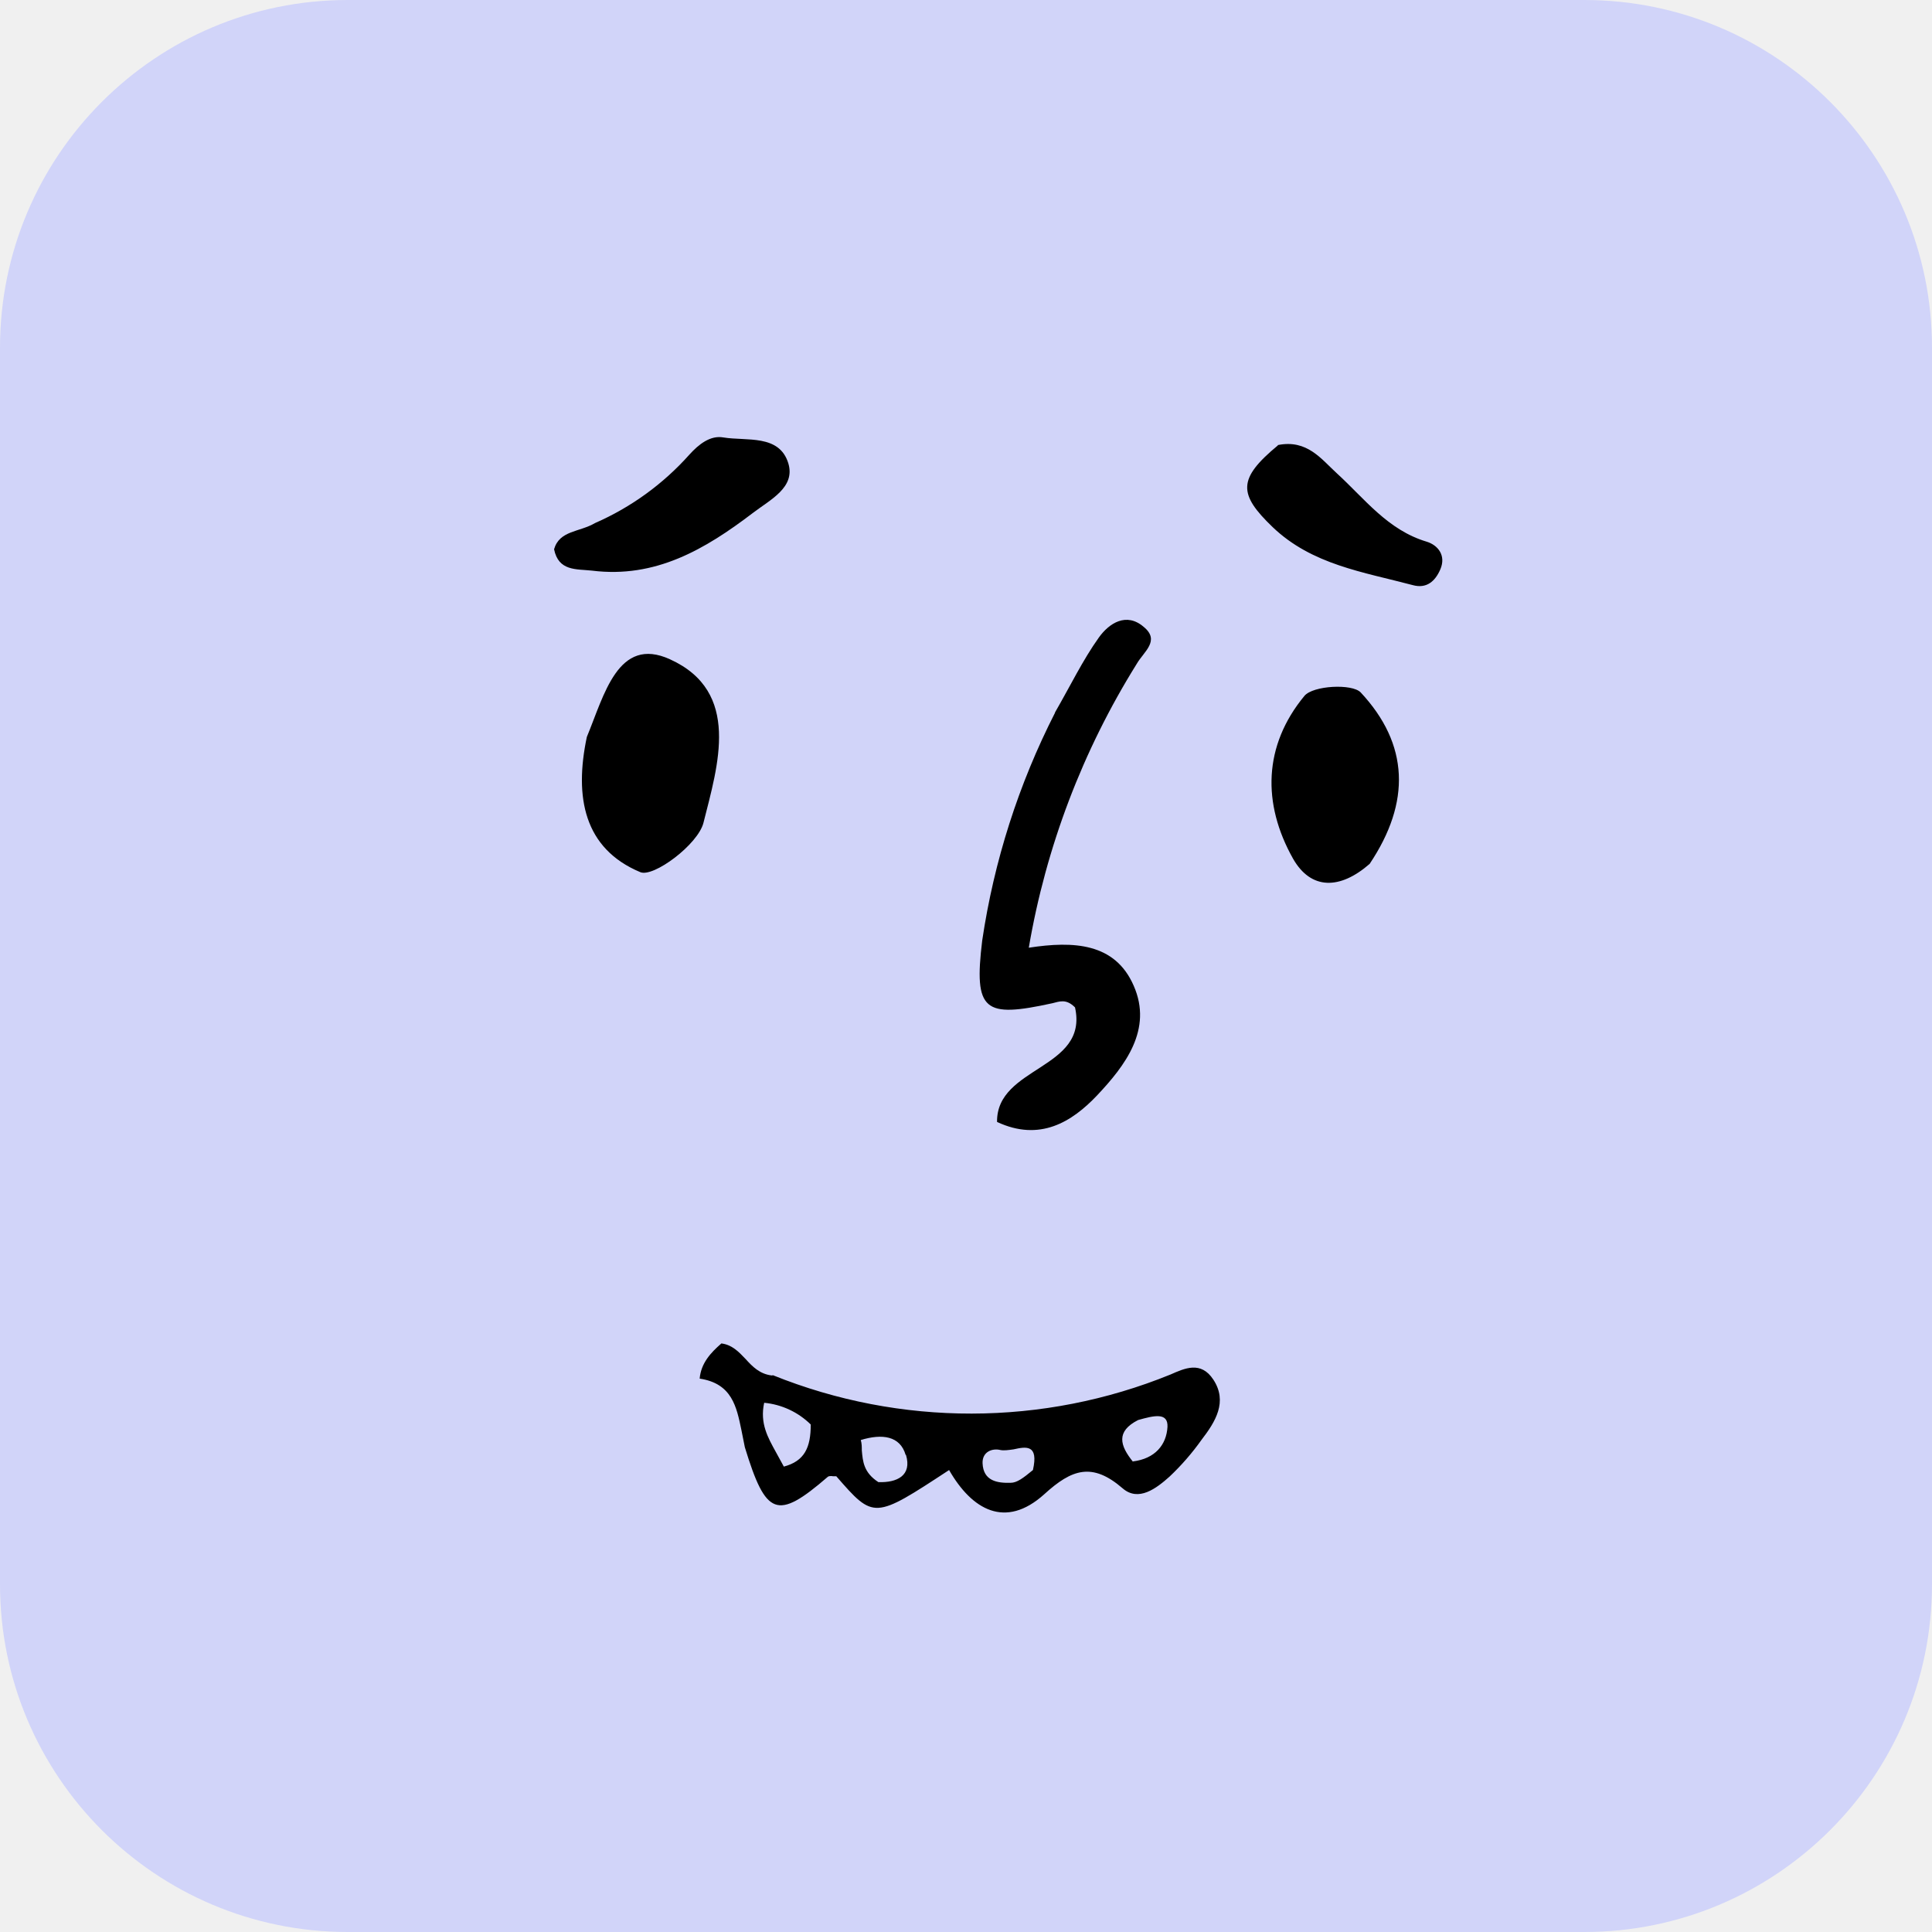
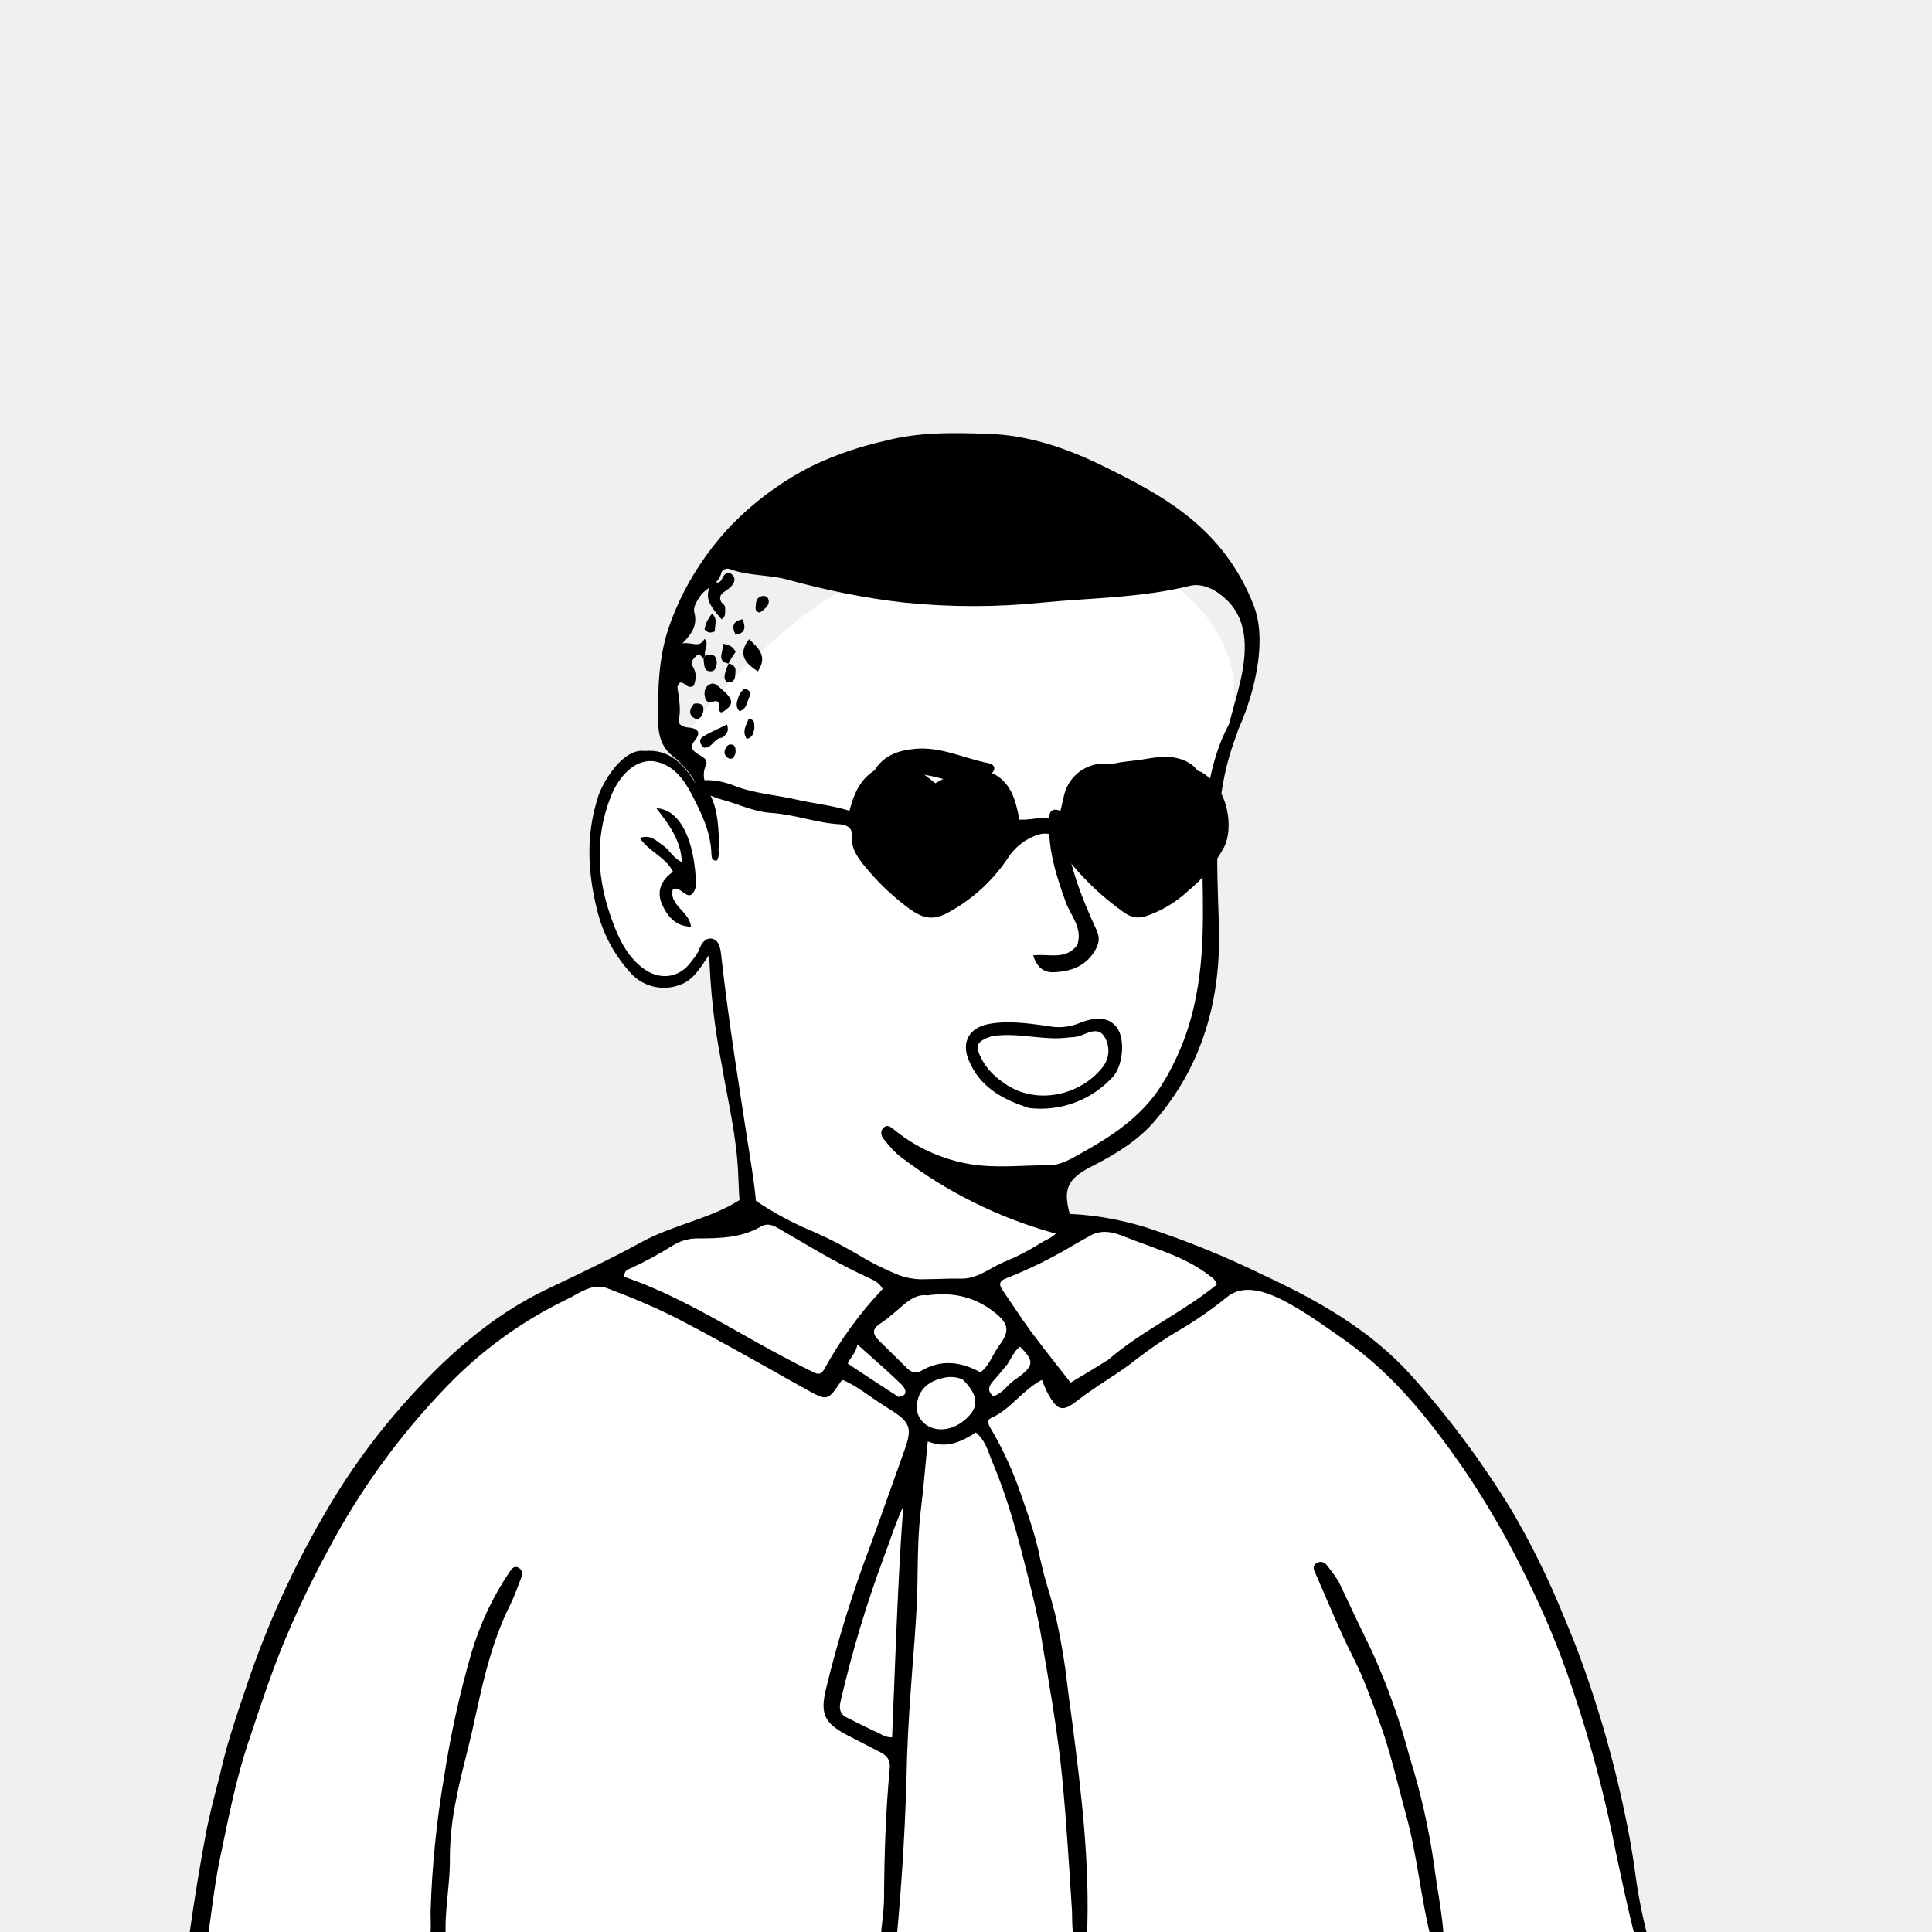
- <svg xmlns="http://www.w3.org/2000/svg" viewBox="0 0 560 560" fill="none" shape-rendering="auto">
-   <mask id="viewboxMask">
-     <rect width="560" height="560" rx="100.8" ry="100.8" x="0" y="0" fill="#fff" />
-   </mask>
-   <g mask="url(#viewboxMask)">
-     <rect fill="#d1d4f9" width="560" height="560" x="0" y="0" />
-     <g transform="translate(136 328)">
-       <path fill-rule="evenodd" clip-rule="evenodd" d="M88 70.6a153.5 153.5 0 0 0 115.3-.2c4.1-1.8 8.8-4 12.4 1.5 4.2 6.4.6 12.2-3.4 17.4A71.8 71.8 0 0 1 203 100c-3.8 3.4-9 7.4-13.6 3.4-8.8-7.6-14.7-5.6-22.7 1.7-11.3 10.2-21 4.5-27.6-7-21.8 14.3-21.8 14.3-32.7 1.8h-.9c-.6-.1-1.3-.1-1.6.2-14.7 12.7-17.9 11.3-24-8.6l-1-5c-1.4-6.7-2.7-13.5-12.1-14.9.4-4.5 3.2-7.5 6.3-10.2 3.1.4 5 2.4 7 4.5 2 2.2 4.1 4.4 7.7 4.8Zm11 14.3a22.3 22.3 0 0 0-13.5-6.3c-1.3 6 1.1 10.1 3.4 14.3l2.3 4.2c6-1.6 7.8-5.5 7.8-12.2Zm27.6 8.8c1.8 6-2.6 8.1-8 7.9-4.3-2.8-4.5-6-4.8-9.2 0-1 0-2-.3-3 6.2-1.9 11.4-1.2 13 4.3Zm36.8 4.4c1.7-7.5-2-6.8-5.6-6-1.4.2-2.8.4-3.8.2-2.4-.6-5.3.5-5.2 3.8.2 5.2 4.3 5.8 8.1 5.7 1.9 0 3.7-1.4 6.5-3.7Zm29-2.4c-3.8-4.7-5-8.8 1.5-12.1 4.6-1.3 8.7-2.3 8.5 2-.3 5.2-3.6 9.2-10 10Z" fill="#000" />
+ <svg xmlns="http://www.w3.org/2000/svg" viewBox="0 0 1744 1744" fill="none" shape-rendering="auto" aria-hidden="true">
+   <defs>
+     <g id="head-variant01-c495aa34">
+       <path d="M553 723.7c-99 297-363.7 388.6-503.6 19.8-19.3-50.7 31-69.5 66.2-91.9 24.1-15.3 36.8-28.5 35.3-42.2C144 545 114 365.6 114 365.6l-3-5.8s.7-1.6-2.2 1.2c-3 3-9.9 34.2-37 34.2-24.5 0-49.2-10.9-61-86.3C6.3 281.6 8.7 210 39 197c12.5-5.3 24-7.2 35.2-.8s-13-22 112-126C267.5 2.4 395.8-7.5 447.6 4S551 40.8 574 94.5c27.8 65-25.9 114.3-14 262.5-2.2 53.6.8 171.2-146.6 210.6-28 7.5-19.3 48.4 22.7 58.4 67 21 117 72.3 117 97.9" fill="#ffffff" />
+       <path d="M7.6 228.9c5.2-16.1 23.7-44.7 42.2-42C71.7 185 83.8 198 94 213a140 140 0 0 1 22.4 61.5c.5 3.7 1 7.6-1.2 11.3-4.5.6-4.9-3-5-5.6-.5-20.7-9.7-38.7-18.9-56.1-6.6-12.5-16.2-24.6-31.4-27.6-17.2-3.5-33 12-40.8 32.2-14.5 37.6-12 74.6 1.4 111 5.8 15.9 13.1 32.1 27.8 43.2 14.8 11.3 32.7 9.3 43.6-5.7 2.5-3.4 5.6-6.7 7-10.6 2.1-5.7 5.4-11 11.3-10.3 6.8 1 8 8.3 8.7 14C126.2 436 137 501 147 566c2.6 17.1 5.6 41.7 3.6 52.1-.7 3.7 0 7-4.5 7.8-4.9.7-7-2.1-7.7-6.5-2.3-17-3-23.6-4-49.6-1.2-34.3-9.6-68-15.3-102a604 604 0 0 1-10.9-97c-8.5 12.7-14.8 23.3-26.5 27.2a40.5 40.5 0 0 1-46.1-12.6 128 128 0 0 1-28.8-55.8c-8.4-34-9.9-67.1.9-100.6m572.7-71.5c6.5 4.4 5.7 10 3.7 15.2-21.6 55.7-17.6 113.8-15.8 171.6 2.1 66.4-14.5 126.8-58.7 177.5-15.4 17.6-35.8 29.8-56.5 40.3-21.4 11-25.9 20.1-19.2 43.6 1.3 4.7 4.4 9.6-.2 14.4s-9.8 3.1-15.4 1.7a406 406 0 0 1-137-68.3c-6-4.5-11-10.6-15.8-16.5-2.5-3-3-7.8.5-10.4 3.7-2.9 6.4.1 9.8 2.7A146 146 0 0 0 352 561c21 2.1 41.5-.2 62.3-.1 11.5 0 20.6-5.9 29.5-10.8 27.8-15.5 54.3-32.8 72.2-60.7a230 230 0 0 0 31.6-80.9c9.6-48 5.3-96.6 5.5-146.2 4.2-36.9 8.1-72.7 27.3-104.8M60.6 238.6c21 1 34.7 28 35.8 70.3-6 18.8-12.8-1-21 2.7-4 14.5 15.1 20 16.3 34-14-.6-21.1-9.3-25.9-19.8-5.5-12.2-1-22.2 9.7-29.9-6.7-13.4-21.7-18-30-30.5 10-3.5 15.1 2.9 21 6.8 5.9 4 9 11.3 17 15-.8-19.8-11.7-34-23-48.6" fill="#000000" />
    </g>
-     <g transform="translate(246 125)">
-       <path d="M59.8 81.5c4.5-7.8 8-15.1 12.7-21.7 3-4.2 8-7.4 13-3.1 4.9 4 0 7.2-2 10.7a227.9 227.9 0 0 0-31.3 82.3c13-2 25-1.4 30.4 11 5.6 12.7-2.5 23.2-10.6 31.8-7.3 7.7-16.6 13.5-29 7.7C42.8 184 69.6 185 65.6 167c-2.6-2.6-4.5-1.7-6.6-1.2-19.7 4.3-22.8 2.4-20.3-18.2a214.6 214.6 0 0 1 21.1-66Z" fill="#000" />
+     <g id="clothes-variant19-c495aa34">
+       <path d="M1331.4 720.2 27.7 717S61 507.2 123.9 388c73-138.7 173.6-266 400-320.3 9-2.1 96.1 44.3 128.4 60.3 15 7.4 77.1 2.9 77.1 2.9L840.2 76s130.4 42 196.6 79.3c84.2 47.3 179.2 187 223 296 46.6 115.8 71.6 269 71.6 269" fill="#ffffff" />
+       <path fill-rule="evenodd" clip-rule="evenodd" d="M1307.6 642.6c5.5 26 11 51.8 17.5 77.6 4.6 0 8.1 0 11.3-.9a485 485 0 0 1-11.7-60.7q-2.8-19.7-6.6-39a1045 1045 0 0 0-22-90c-10-33.6-21.4-67-35.3-99.3a735 735 0 0 0-48.2-97.8 835 835 0 0 0-89.3-119.8c-37.6-41.9-85.4-68.5-134.7-91.4a816 816 0 0 0-105.3-42.7c-25.6-7.8-52-12.4-79-12.2-6 0-9.3 3.6-5.5 7.6 8.2 8.6 2.4 11.8-3.3 14.9a102 102 0 0 0-8.9 5 203 203 0 0 1-28.7 14.9q-7 2.8-13.7 6.7c-8.6 4.8-17.3 9.6-27.3 9.4q-10.5-.1-20.8.3l-14.7.3q-10.9 0-21-3.8a248 248 0 0 1-37.6-18.9c-8.8-5-17.6-10.1-26.8-14.4L584.4 83A298 298 0 0 1 530 53.8c-5.2-3.8-10.2-1.8-14.4.8-14.5 9-30.4 14.6-46.3 20.2-14 5-28 9.9-41 17-27.3 15-55.6 28.4-83.8 41.8-52.5 24.7-94.7 63.1-132.8 106.4q-31.5 35.8-57 76.2a833 833 0 0 0-84 179l-1.2 3.5c-7.3 21.7-14.7 43.4-20 65.8Q47 575.3 44.1 586q-4.6 17.6-8.4 35.4-9.4 49.4-16.2 99c6.3 0 11.6 0 17.1-1.1q1.9-12.6 3.5-24.7c2.2-15.9 4.3-31.5 7.6-46.8l2.6-12.6c6.4-30.6 12.7-61.2 22.6-91l2.7-8c9.5-28.6 19-57.3 30.6-85.1a922 922 0 0 1 39.1-81.4 648 648 0 0 1 107-147.5 379 379 0 0 1 108.2-78.5q3.5-1.6 7-3.7c9.2-5.1 19-10.6 30-6.3 22.5 8.6 45 17.8 66.3 29 28.8 15 57.1 30.9 85.5 46.8q13.2 7.6 26.4 14.8l.5.3c19.8 11 19.8 11 32.4-7.6l.8-.3.5-.3c9.4 4.1 17.8 10 26.2 15.9q7.1 5 14.5 9.6c20.4 12.5 22.3 17.5 14.6 38.6l-13.2 37q-8.7 24.6-17.6 49a1076 1076 0 0 0-40 129.7c-5.2 22.2-.8 30.2 19.7 41l14.6 7.5 15.8 8.2c5.3 2.8 8.3 7 7.7 13.5-3.7 39.4-5 79-5.2 118.6q-.2 9.3-1.4 18.6-1.1 8.4-1.5 16.7h14.3a2249 2249 0 0 0 9.4-164.2c.9-27.5 3-55 5-82.5q2-23.6 3.4-47.2 1-18 1.1-36.2c.3-18.2.6-36.3 2.7-54.4q2.6-21.4 4.5-43.5l2-20.5c17 7 30.4.3 43.4-8 7.2 6 10.2 14 13 21.8l2.5 6.3c13.6 32.2 22.5 66 31 99.9 4.6 18 9 36 12.2 54.4l1.3 7.8v.4c6 34.9 12 69.8 16.2 105 3.7 32 5.8 64.3 8 96.5l2.3 35.5q.4 5 .4 10.3 0 8.4 1.1 17.5c4.9 1.1 8.4 1.1 12.3 0 2.8-65.7-5-129.4-13.2-193.1l-1.7-12.6q-1.5-10.7-2.8-21.5a563 563 0 0 0-9.8-59q-3.1-13.2-7.1-26.4-4.6-14.8-7.9-30c-3.7-18.8-10-36.7-16.3-54.6a323 323 0 0 0-28.3-62.2c-1.8-3-3.6-7.1.4-9 9.3-4 16.6-10.8 24-17.6 6.8-6.2 13.6-12.5 22-16.9l1.8 4.5q1.8 4.6 4 8.6c8.6 15 13 16 26.6 5.3q12.4-9.3 25.4-17.7c9.5-6.2 19-12.4 27.8-19.5a358 358 0 0 1 38.3-26 337 337 0 0 0 42.4-29.3c24-20.5 62 6.4 107.8 38.7l.6.5c43.4 30.6 76 72 106 115.2A792 792 0 0 1 1226 393q25.1 49.9 42.6 102.7a1129 1129 0 0 1 39 147m-714-437c-2.2 4-4.2 6.3-8.8 4.4-22.7-10.9-44.4-23-66-35.2-34.7-19.6-69-38.9-106.3-51.6 0-5.1 2.4-6.2 4.5-7.2l.4-.1q19.7-9 38.1-20.5a42 42 0 0 1 22.9-6.9c20 0 40-.3 58-11 4.8-2.7 9.6-1.3 14.5 1.5l15.8 9.2c22 13 44.2 25.8 67.5 36.4 4.5 2 9 4.6 11.6 9.5a348 348 0 0 0-52.2 71.5m255.7-7.5c16-13.9 34-25 51.8-36.2 16-10 32-20 46.4-31.8-1.4-4.2-3.8-6-6.2-7.6l-1.3-1c-16.7-12.8-36.1-19.8-55.5-26.9q-9.8-3.5-19.4-7.3c-9.2-3.7-20.4-7.7-31.9-1.3l-13.9 7.8a409 409 0 0 1-61.7 30.6c-6.6 2.4-7.4 5.6-3.2 11.4l11.4 16.8a499 499 0 0 0 13.6 19.6q12.4 16.6 25.2 32.7l10.8 13.8a1343 1343 0 0 0 33.9-20.6m-181.9-51.9c5.5-4.2 11.5-7.3 18.8-6.3 24.4-3.4 44 2 61.5 16.1 12 9.7 12.7 16.6 3.4 29a81 81 0 0 0-5.8 9.4c-3 5.6-6 11-11.2 15-17.7-9.6-35.3-12-53.3-1.5-5.4 3.2-9.4 1.4-13.5-2.7l-16.6-16.4-7.8-7.6c-5.9-5.7-7.7-10.5 1-16 5.3-3.5 10-7.6 15-11.8q4.1-3.7 8.5-7.2m-24.3 389.3c3 1.7 6.3 3.4 11.2 3.4l2.3-57.7c2-50.4 4-100.7 7.8-151a332 332 0 0 0-12 30.8l-5.4 14.8a1051 1051 0 0 0-39 129.7c-1.6 6.5-1.4 12 5 15.3 7.9 4 15.8 8 25.5 12.6q2.3.8 4.6 2.1m58.5-321.3a27 27 0 0 1 16.3 1.6c13 12.7 14.7 22.7 6.6 32-11.1 13-28.1 16.9-39.4 9-8.6-6.1-10-15.4-7.3-24 3.4-11 13-16.5 23.8-18.6m-41.5 17.4c10.3-1.3 5.3-8.7 2.8-11.1-9-8.8-18.3-17.1-28.4-26l-11.6-10.3c-.6 4.8-2.9 8-5 11.2a37 37 0 0 0-3.7 6l.2.2c15 10 29.7 19.6 45.7 30m94.5-25 4-4.8 2.7-4.6c2.6-4.5 4.8-8.3 8.4-11 12.5 12.3 12.5 16.8.5 26.2l-3.7 2.7q-4.3 3-8.1 6.7a32 32 0 0 1-12.7 9.3c-5.3-4.4-4.7-8.8-.3-13.7q4.8-5.2 9.2-10.8" fill="#000000" />
+       <path d="M1140.7 720.2c-9.3-36.8-12.3-74.6-22.4-111-7.7-28-14-56.7-24-84-7.1-19.3-14-39-23.4-57.6-12.7-25-23.3-51.2-34.6-77-1.3-2.9-3-6.3 1.2-8.9 4.5-2.6 7.6-.4 10 2.8 4 5.4 8.5 10.8 11.3 16.8q14.2 30.5 28.9 60.6a612 612 0 0 1 34 95.6 617 617 0 0 1 21.8 96.4c2.7 21.4 7.2 42.7 8.8 65.3-3.4 1-7 1-11.6 1m-903.7 0c1.5-7.9.6-16 .7-24a883 883 0 0 1 12.2-121.6q8.7-56.6 24.6-111.6a264 264 0 0 1 34.5-73.4c2-3 4.3-5.8 8.2-3.7 3.5 2 3.6 5.5 2.3 9-3.2 8-5.8 16-9.6 23.7-18.5 36.7-26.2 76.5-35 116.2-4.5 19.7-10.2 39.2-13.9 59.2a265 265 0 0 0-5.9 53c.5 24-5 47.4-3.7 72.2-4.5 1-8.8 1-14.3 1" fill="#000000" />
    </g>
-     <g transform="translate(-45 137)">
-       <path d="M215.1 76.6c5-12 9-29.4 24.1-22.5 20.7 9.4 13.9 30.7 9.7 47.4-1.6 6.3-14.5 15.9-18.3 14.3-16.3-6.8-19.2-21.7-15.5-39.2ZM442 113.4c-8.6 7.5-17 7.6-22.2-1.5-9-16-8.6-32.8 3.3-47.2 2.5-3 13.8-3.6 16.3-1 14 15 14.6 31.8 2.6 49.7Z" fill="#000" />
+     <g id="hair-variant60-c495aa34">
+       <path d="M368.8 372.2c-2-.7-2.7-5.4-5.9-2.4-2.7 2.6-6.2 5.8-3.6 9.9 4 6.2 2.9 12 1 17.3-6 3.9-7.8-3.6-12.6-2.7-.7 1.3-2.3 3-2.2 4.3 1.4 10 3.4 19.6 1.2 29.9-.9 3.7 4.4 6 8.4 6.3 9.2.7 12.1 4.5 5.9 12-5 6.2-1.2 9.3 3.3 12.2 3.9 2.6 9.4 4.3 6.7 10.4-4 9.5-.1 17.7 3.9 25.6 7.8 15.6 7.7 32.2 8.3 49.1-6.3-.7-4.7-4.8-5.2-8-4.4-29-12.4-56.2-37-75.7-15.6-12.3-12.8-31.6-12.8-47-.1-23.5 2-47.4 10-70.4 11.5-32.5 29-61 52-86.6a272 272 0 0 1 80.6-59.5 318 318 0 0 1 62.8-21c30.7-8 61.2-7.2 91.8-6.2 37.6 1.1 72.5 13.3 106.2 30 51.1 25.3 106.5 54 134.2 125.1 19.1 49.4-20.4 131.2-23 125.3-8.2-19 37.8-91.4-.8-129.8-10.5-10.4-22.8-16.2-34.4-13.3-43.4 10.8-88 10.7-132.2 15a613 613 0 0 1-125.6 0c-35.7-4-70.7-11.3-105.4-20.8-16.7-4.5-34.9-3.1-51.5-9.4-3-1.2-7.1.6-7.7 3.2-2.5 11-14.2 13.4-19.5 21.7-3 4.6-6.1 9.6-5 14 3.1 11.1-1.6 19-10.7 28.2 8.4-1.6 15.2 4.8 20-4.1 4.5 4.7-.8 9.3.5 14.8q-.6 1.4-1.7 2.6" fill="#000000" />
+       <path d="M377.7 302c3 2 5.6 3.7 8-1.3 1.7-3.8 5.1-8.3 9.6-3.5 4 4.3.2 9.3-3.2 12-4.2 3.4-10.3 5.3-7.2 12 .8 1.7 3.9 2.9 3.7 5.8-.2 3.6 1 7.7-3.2 10.1-13.2-14.8-15.6-21-8.4-34.2zm5.3 114.7c.4-4.4-.9-6.8-5-5.3-5.2 1.9-7-.6-7.8-5-.7-4 0-7.6 3.6-10 4.3-3 7 0 10 2.4 12.4 10.2 13.3 14.9 3.7 21.3-3.4 2.3-4.4.3-4.5-3.4m35.2-32.6c-14.3-8.6-17-17.5-8-29 8.2 7.8 16.7 15 8.4 28.2q-.3 1-.4.8M385.6 444c-7.3.6-8.7 9.6-16 9-3.5-2.3-5-7-2-9.2 7-4.8 15-7.8 22.7-11.7 2.1 6.8-.8 9.2-4.7 12M369 372.7a5 5 0 0 1 1.8-2.8c5.9-1.9 9.7-.7 10.2 5.7.2 4-1.1 8.5-5.6 8.5-6.5 0-5.5-6.1-6.4-11.4m32.3 32.7c2.2-3.3 3.6-6.7 7.4-4.7 2.7 1.4 2.7 4.5 1.6 6.8-2.1 4.4-2 10.4-8.7 12.6-4.4-4.4-2.3-9.1-.3-14.7m-15-46.3c4.5 1 9.3 1.7 11.7 7.5q-2.9 4.1-6.2 9.8l-.1.7c-11.7-2.2-4.2-10.6-5.4-17.1zm-25.8 54.2c7.6-1.1 9.5 2.4 8 8.1-.8 3.7-4.1 7-7.4 5.2-5.4-3-5.3-8.1-.6-13.3m31.2-36.2c4.2.8 6.7 3 6.2 7.6-.3 3.3 0 6.9-3.3 8.9-1.1.6-3.6.7-4.5 0-3.1-2.5-2-6-1.2-9.2.6-2 1.4-3.8 2.5-6.6zm6.3-26c-3.9-7.8-2.2-12.5 6.4-14 2.7 7.3 2.7 12.6-6.5 14M398 458c-1.5 3.7-3 6.4-6.7 4.4a6 6 0 0 1-2.9-7.4c.8-2.3 2.5-5 5-4.9 4.6 0 4.8 3.7 4.5 8m22.1-127c-5.5-1-3.7-5-3.6-8 .1-3.6 2-6.4 6-7 2-.2 4.1.3 5 2.5 1.4 3.2 0 5.8-2 8a45 45 0 0 1-5.5 4.5M379.3 348c-3.2 1.4-6.3 2-9.3-1.8q1.1-7.3 6.7-14c5.3 4.2 2.6 9.4 2.6 15zm35.7 87.6c-1 4.3-1.4 8.3-6.9 9.5-4.6-6.8-.5-12.3 1.7-18 6.4.6 4.8 4.7 5.2 8.5" fill="#000000" />
    </g>
-     <g transform="translate(-45 137)" />
-     <g transform="translate(119 114)">
-       <path d="M53.5 37.6a79.2 79.2 0 0 0 27.3-19.8c2.7-3 6.1-5.7 9.9-5 6.7 1.1 16.2-1 18.8 7.5 2.1 7-5.2 10.5-10.3 14.4-13.8 10.5-28.2 19-46.6 16.7-4.6-.5-9.7.2-11-6.2 1.6-5.5 7.3-4.9 11.9-7.6ZM251.4 15c8.5-1.7 12.6 4.1 17.1 8.2 8.1 7.4 14.7 16.4 26 19.8 3.3 1 5.7 4 4 8-1.5 3.5-4 5.7-8 4.6-14.3-3.8-29.2-5.9-40.6-16.8-10-9.6-10.2-14 1.5-23.7Z" fill="#000" />
+     <g id="mouth-variant25-c495aa34">
+       <path d="M104.4 63.4c-14.7 4.9-15.7 8.4-8.6 22a59 59 0 0 0 17 18.4c29.7 23.5 71.7 13.1 91.8-12.8 6.2-8 6.6-19.1 1-27.6-5.4-8.1-13.8-3.4-20.8-.7-4.5 1.8-9.1 1.5-13.7 2-21.7 2.6-43-5-66.7-1.3" fill="#ffffff" />
+       <path fill-rule="evenodd" clip-rule="evenodd" d="M83.3 84.7c10 24.5 30.3 35.6 54.6 43.5a88 88 0 0 0 75.5-28c9.3-9.9 11.5-33.9 4-44.3q-9.9-14-34-4.4a48 48 0 0 1-24.8 3.3l-6.2-1c-16.8-2.2-33.5-4.6-50.7-1.5-17.4 3.2-25.1 15.9-18.4 32.4m12.5.6c-7.1-13.5-6-17 8.6-22 12.5-1.9 24.4-.7 36 .5 10.3 1 20.4 2.1 30.7 1q2-.3 4.1-.4a30 30 0 0 0 11.9-2.6c6.5-2.7 13.7-5.7 18.6 1.6a24 24 0 0 1-1.1 27.6c-20.1 26-62.1 36.3-91.8 12.8a59 59 0 0 1-17-18.5" fill="#000000" />
    </g>
+     <g id="nose-variant06-c495aa34">
+       <path d="M71.5 184c5-15.6-6-26.3-10.4-38.5-8.6-23.7-16.2-47.4-15-73 .2-4.6-.7-10.7 6-10.6 5.1.2 7.9 5.2 8 10 1.6 35.5 14.5 67.7 29 99.3 2.7 6 2.1 11.1-1.1 16.9-8.5 15.1-22.3 20-38.2 20.5q-13.2.6-18.2-15.2c14-1.8 29.4 4.8 39.9-9.4" fill="#000000" />
+     </g>
+     <g id="eyes-variant01-c495aa34">
+       <path d="M224.4 58.4c-4.2-9.5-9.9-15.2-19.8-15.7-6-.3-7-5.1-8.9-9.8 2-1.5 3.5-3.7 5.3-3.8q31.8-2.6 63.5-.1c6 .4 9.3 8 3.2 10.4-10 4-12.5 13.2-18.5 19.8-8.2 9-15.2 9.1-24.8-.8m-191-29.6c12.2.7 23.1 1 34 2 3.6.3 8 1.8 8 6.7 0 5.6-4.6 5.2-8.3 5.1-6.3 0-9.7 2.7-12.5 8.6-3.4 7.4-6.9 15.3-18 14.8-10.5-.5-15.1-7.2-18.1-15.2-2.2-5.7-5-8.4-11-8.2-3.4.1-7.1-.2-7.5-4.9-.4-5 3-6 7-7.2a68 68 0 0 1 26.4-1.7" fill="#000000" />
+     </g>
+     <g id="glasses-variant05-c495aa34">
+       <path d="M473.8 15.8c25.6 14.4 29.4 51.2 20.9 67.9a134 134 0 0 1-32.9 39.9 105 105 0 0 1-38.8 22.8c-7 2-13 .1-18.1-3.3a246 246 0 0 1-47.5-43.7q-4.6-5.4-6.6-12.3c-4.3-14.2-14.9-19.2-28.3-13a51 51 0 0 0-22.3 18.4 151 151 0 0 1-53.6 49.7c-14.2 8.1-23.5 6.4-37-3.6q-19.6-14.6-35.4-33c-8.4-9.8-16.8-19.4-15.7-33.5.3-4.6-2.5-7-6.5-8.3a14 14 0 0 0-3.7-.7c-21.3-1-41.3-9-62.6-10.3-16-1-30.9-8.7-46.5-12.6-4.5-1.2-8.7-3.8-13.2-4.6-6.5-1.2-7.8-5.5-9-11.6a66 66 0 0 1 34.8 4c18.3 7.3 38 8.5 57 12.8 15.5 3.6 31.5 5 47.7 10.1C161 33.4 168 18.2 186 11c19.9-8 33.2 3.2 48 15 15.2-8.1 31.4-17.3 49.7-9.8s22.8 24.7 26.2 42.7c11.6.4 22.8-3.5 34-.7 3.9-7 4.4-14.3 6.3-21.2A37.2 37.2 0 0 1 408 15.1c9.8 9 19 9.6 31.5 2.9a39 39 0 0 1 34.3-2.2" fill="#000000" />
+     </g>
+     <g id="eyebrows-variant04-c495aa34">
+       <path d="M14 39c8.8-14.4 22-18.6 36.9-20 23.2-2.3 44 8.5 65.9 12.8 8 1.5 6.8 7.5 1.4 10.7-9.4 5.7-19.5 11-31.2 7-22.5-7.6-45.1-12-68.6-4.1-6.2 2-5-2-4.2-6.3M254 29c15-2.6 28.7-5.3 42.2 1.5Q312.3 38.8 309 56c-5 3.1-7.5-.4-10.6-2.5a38 38 0 0 0-37.3-4.6c-9.3 3.7-19.2 2.4-29 2.4-4.7 0-8.4-1.8-8.7-7-.4-5.5.9-10.8 6.9-12 7.3-1.7 15-2.2 23.7-3.3" fill="#000000" />
+     </g>
+     <clipPath id="clip-c495aa34">
+       <rect width="1744" height="1744" rx="0" ry="0" />
+     </clipPath>
+   </defs>
+   <g clip-path="url(#clip-c495aa34)">
+     <use transform="translate(532 491)" href="#head-variant01-c495aa34" />
+     <use transform="translate(151 1029.3)" href="#clothes-variant19-c495aa34" />
+     <use transform="translate(266 221.9)" href="#hair-variant60-c495aa34" />
+     <use transform="translate(791 872)" href="#mouth-variant25-c495aa34" />
+     <use transform="translate(901 669)" href="#nose-variant06-c495aa34" />
+     <use transform="translate(805.2 732.6)" href="#eyes-variant01-c495aa34" />
+     <use transform="translate(610.3 681)" href="#glasses-variant05-c495aa34" />
+     <use transform="translate(775 657)" href="#eyebrows-variant04-c495aa34" />
  </g>
</svg>
